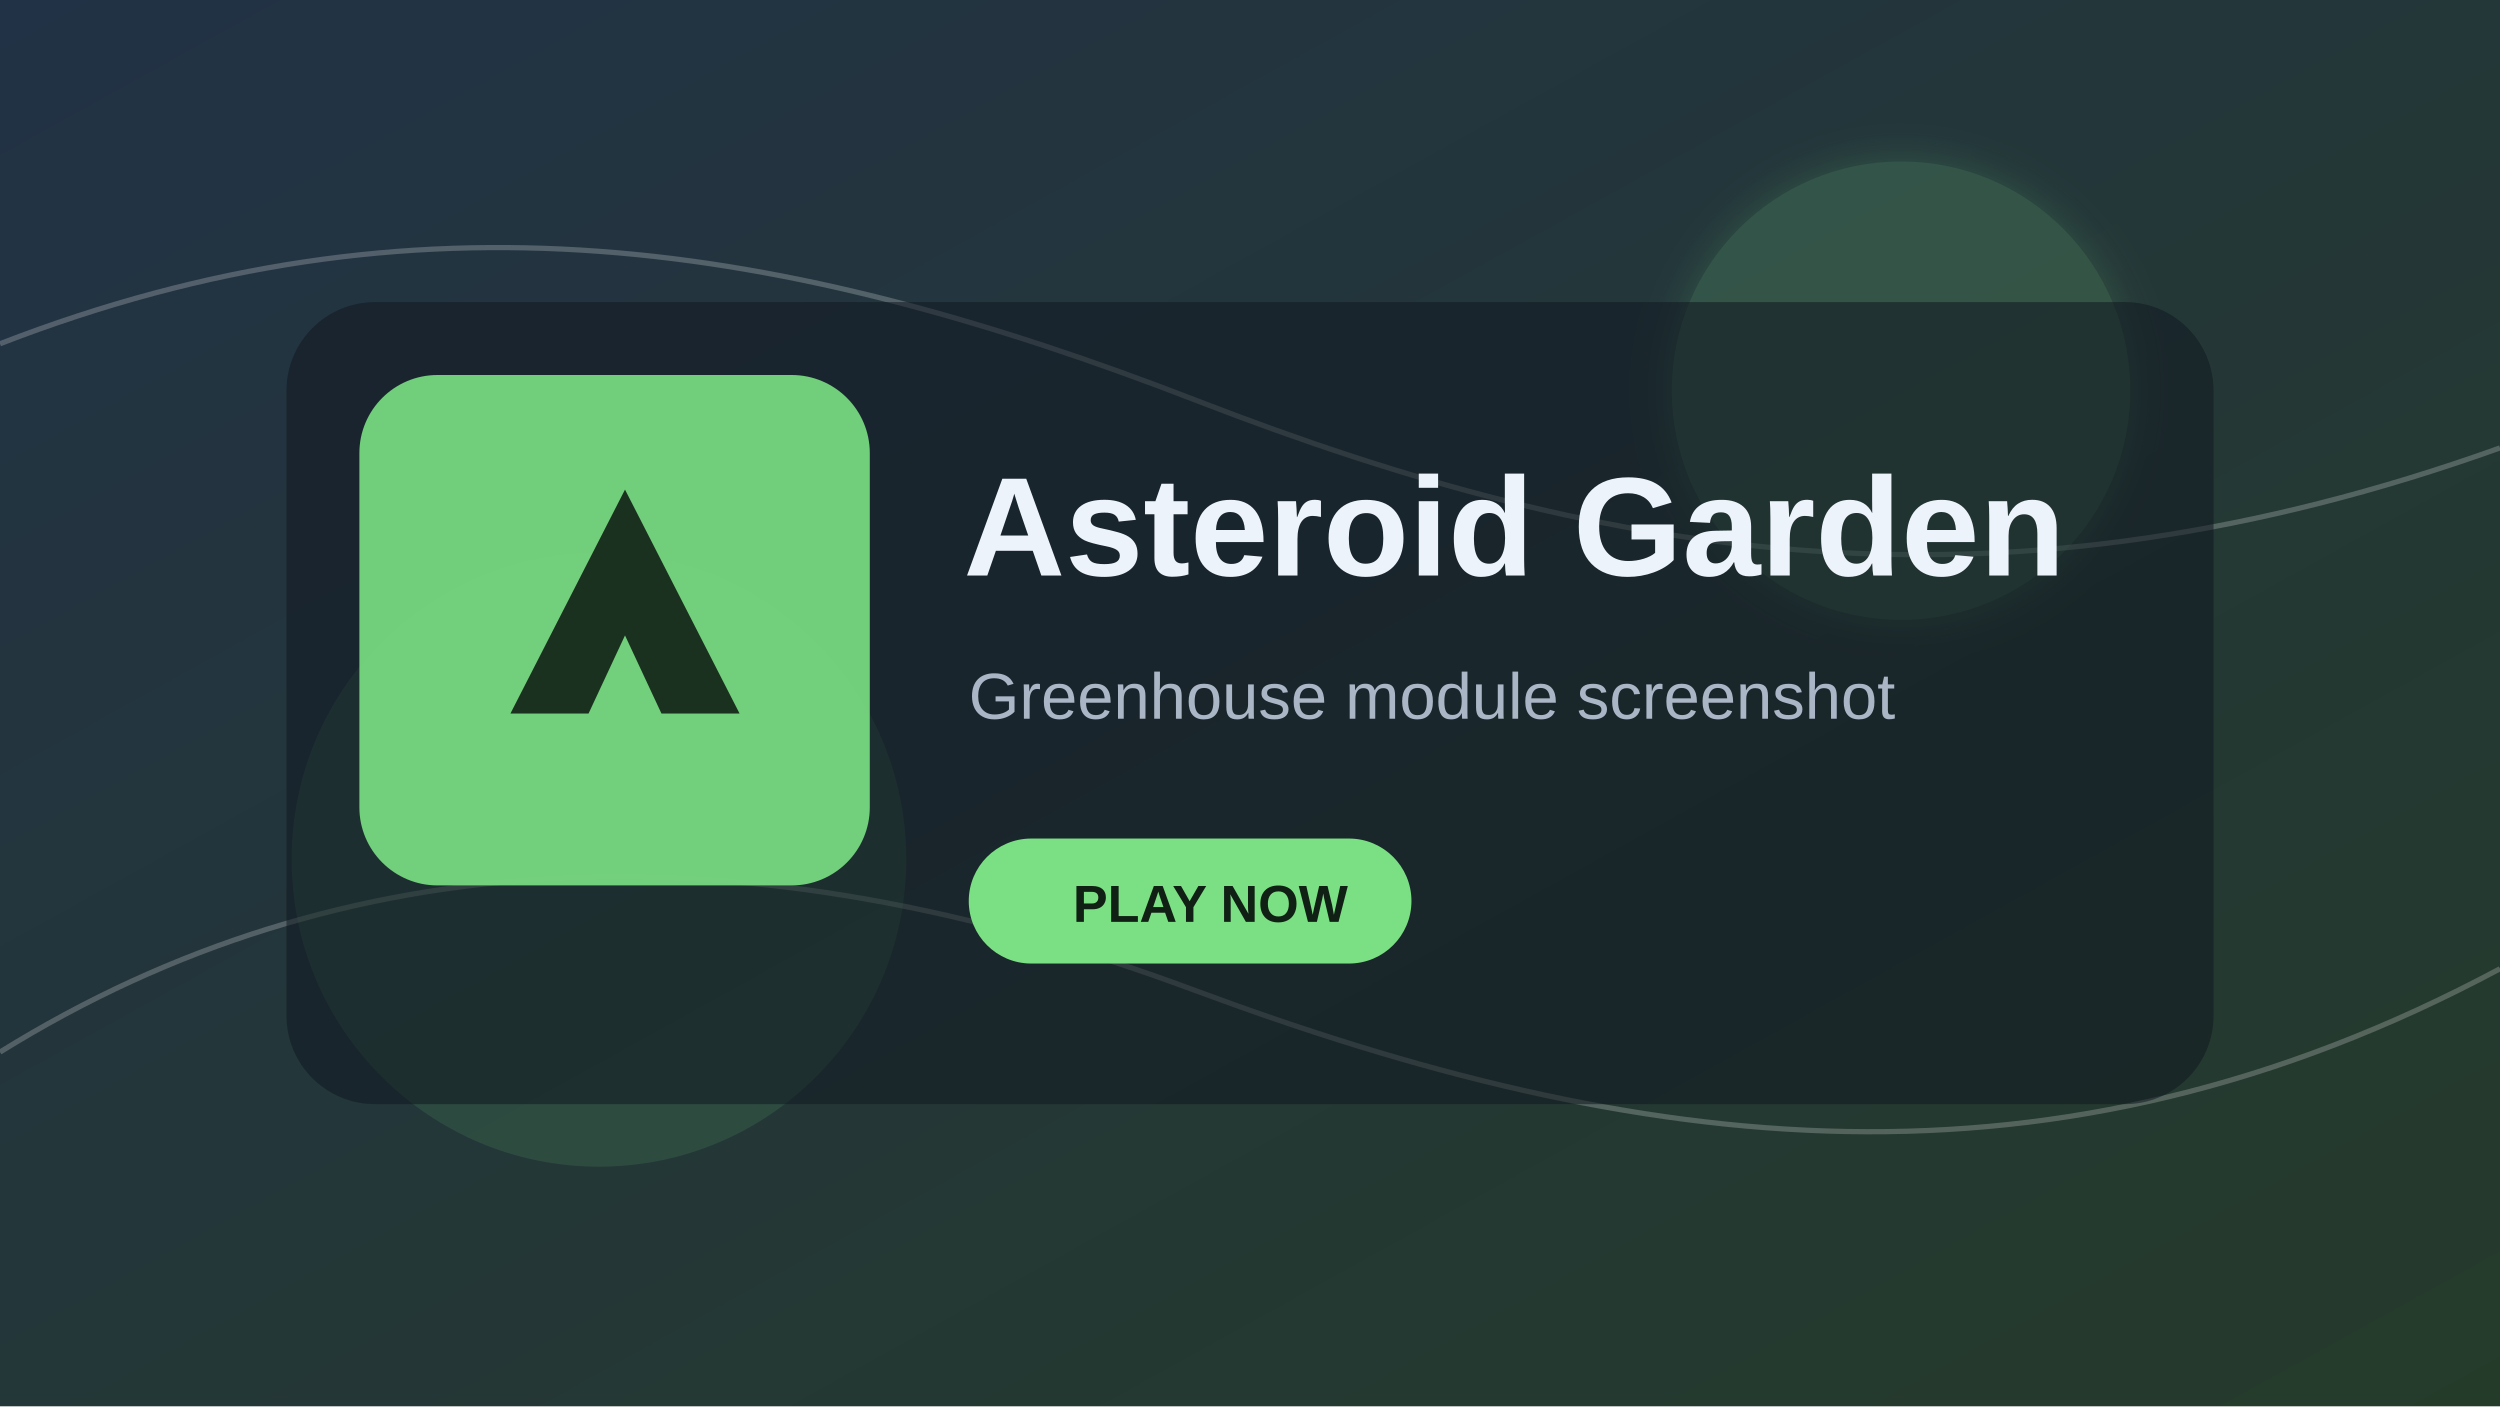
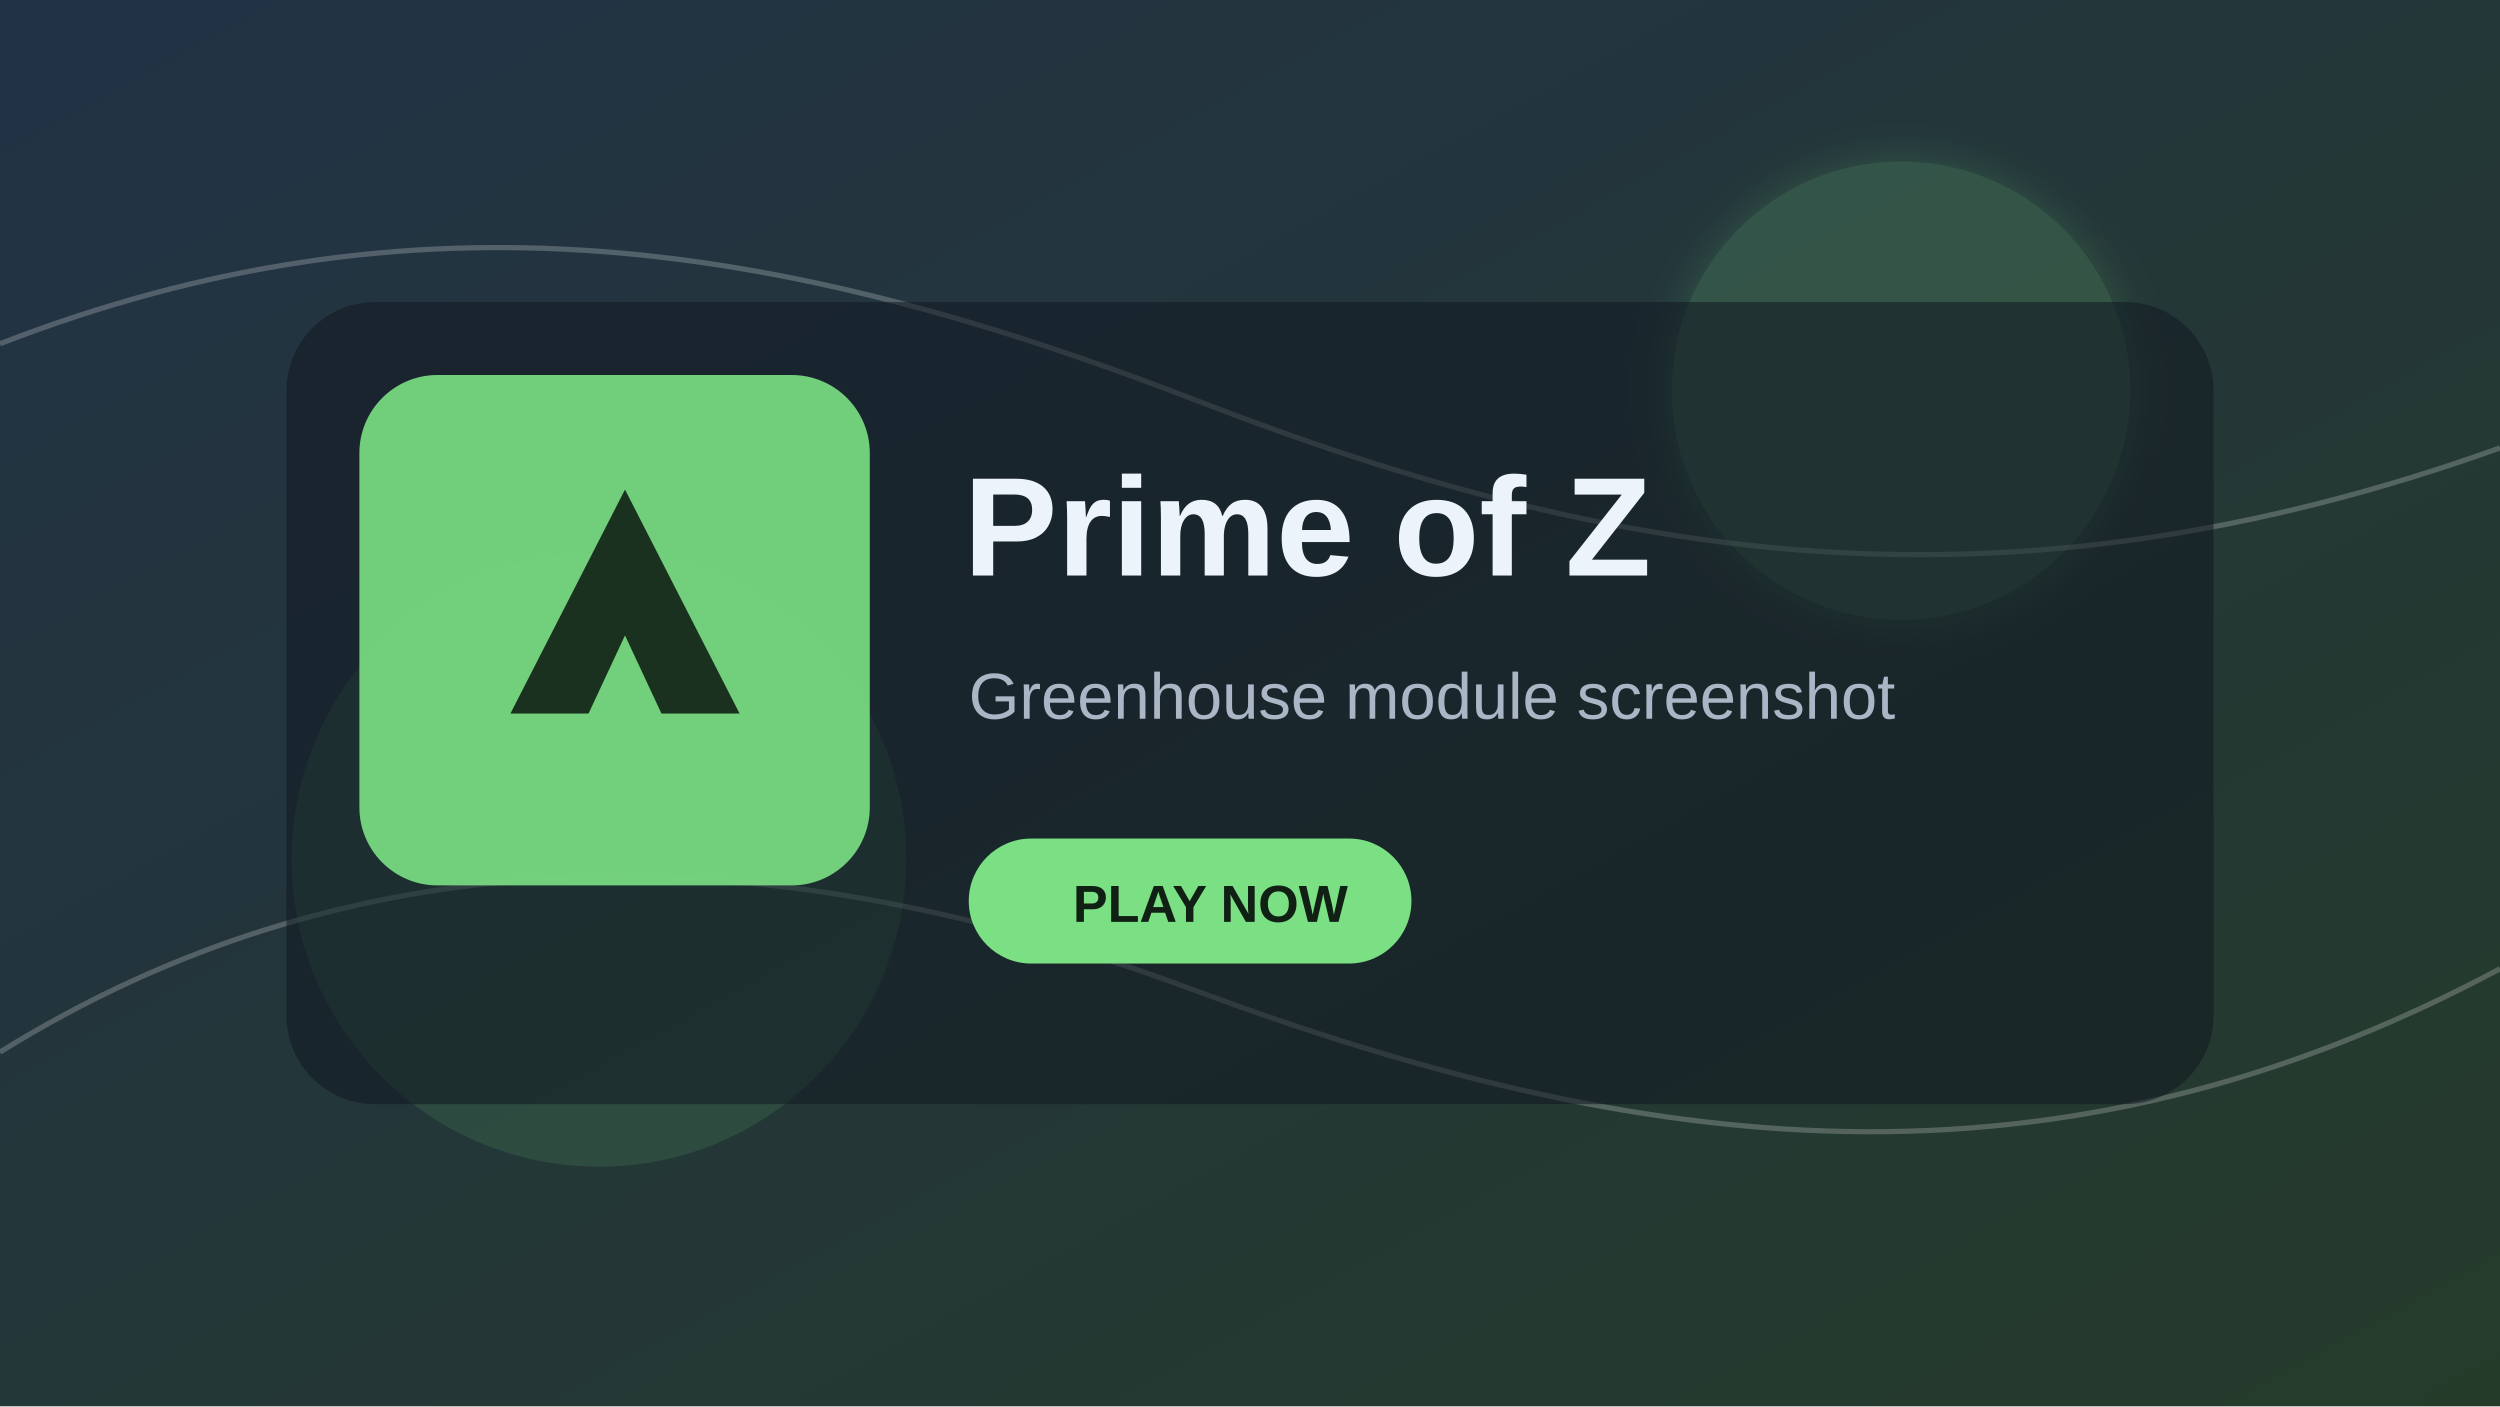
<svg xmlns="http://www.w3.org/2000/svg" viewBox="0 0 960 540" role="img" aria-labelledby="title desc">
  <defs>
    <linearGradient id="bg" x1="0" y1="0" x2="1" y2="1">
      <stop offset="0" stop-color="#223246" />
      <stop offset="1" stop-color="#253b2a" />
    </linearGradient>
    <filter id="glow" x="-30%" y="-30%" width="160%" height="160%">
      <feGaussianBlur stdDeviation="8" result="blur" />
      <feMerge>
        <feMergeNode in="blur" />
        <feMergeNode in="SourceGraphic" />
      </feMerge>
    </filter>
  </defs>
  <rect width="960" height="540" fill="url(#bg)" />
  <g opacity=".22" stroke="#fff" stroke-width="2">
    <path d="M0 132C160 70 300 92 460 154s310 86 500 18" fill="none" />
    <path d="M0 404c132-82 286-88 458-24s330 84 502-8" fill="none" />
  </g>
  <circle cx="730" cy="150" r="88" fill="#7be083" opacity=".18" filter="url(#glow)" />
  <circle cx="230" cy="330" r="118" fill="#7be083" opacity=".12" />
  <g transform="translate(110 116)">
    <rect x="0" y="0" width="740" height="308" rx="34" fill="#101820" opacity=".55" />
    <rect x="28" y="28" width="196" height="196" rx="30" fill="#7be083" opacity=".9" />
    <path d="M86 158l44-86 44 86h-30l-14-30-14 30z" fill="#102014" opacity=".9" />
-     <text x="260" y="105" fill="#edf3fb" font-family="Arial, sans-serif" font-size="54" font-weight="800">Asteroid Garden</text>
+     <text x="260" y="105" fill="#edf3fb" font-family="Arial, sans-serif" font-size="54" font-weight="800">Prime of Z</text>
    <text x="262" y="160" fill="#aab6c5" font-family="Arial, sans-serif" font-size="25">Greenhouse module screenshot</text>
    <rect x="262" y="206" width="170" height="48" rx="24" fill="#7be083" />
    <text x="302" y="238" fill="#102014" font-family="Arial, sans-serif" font-size="20" font-weight="800">PLAY NOW</text>
  </g>
</svg>
